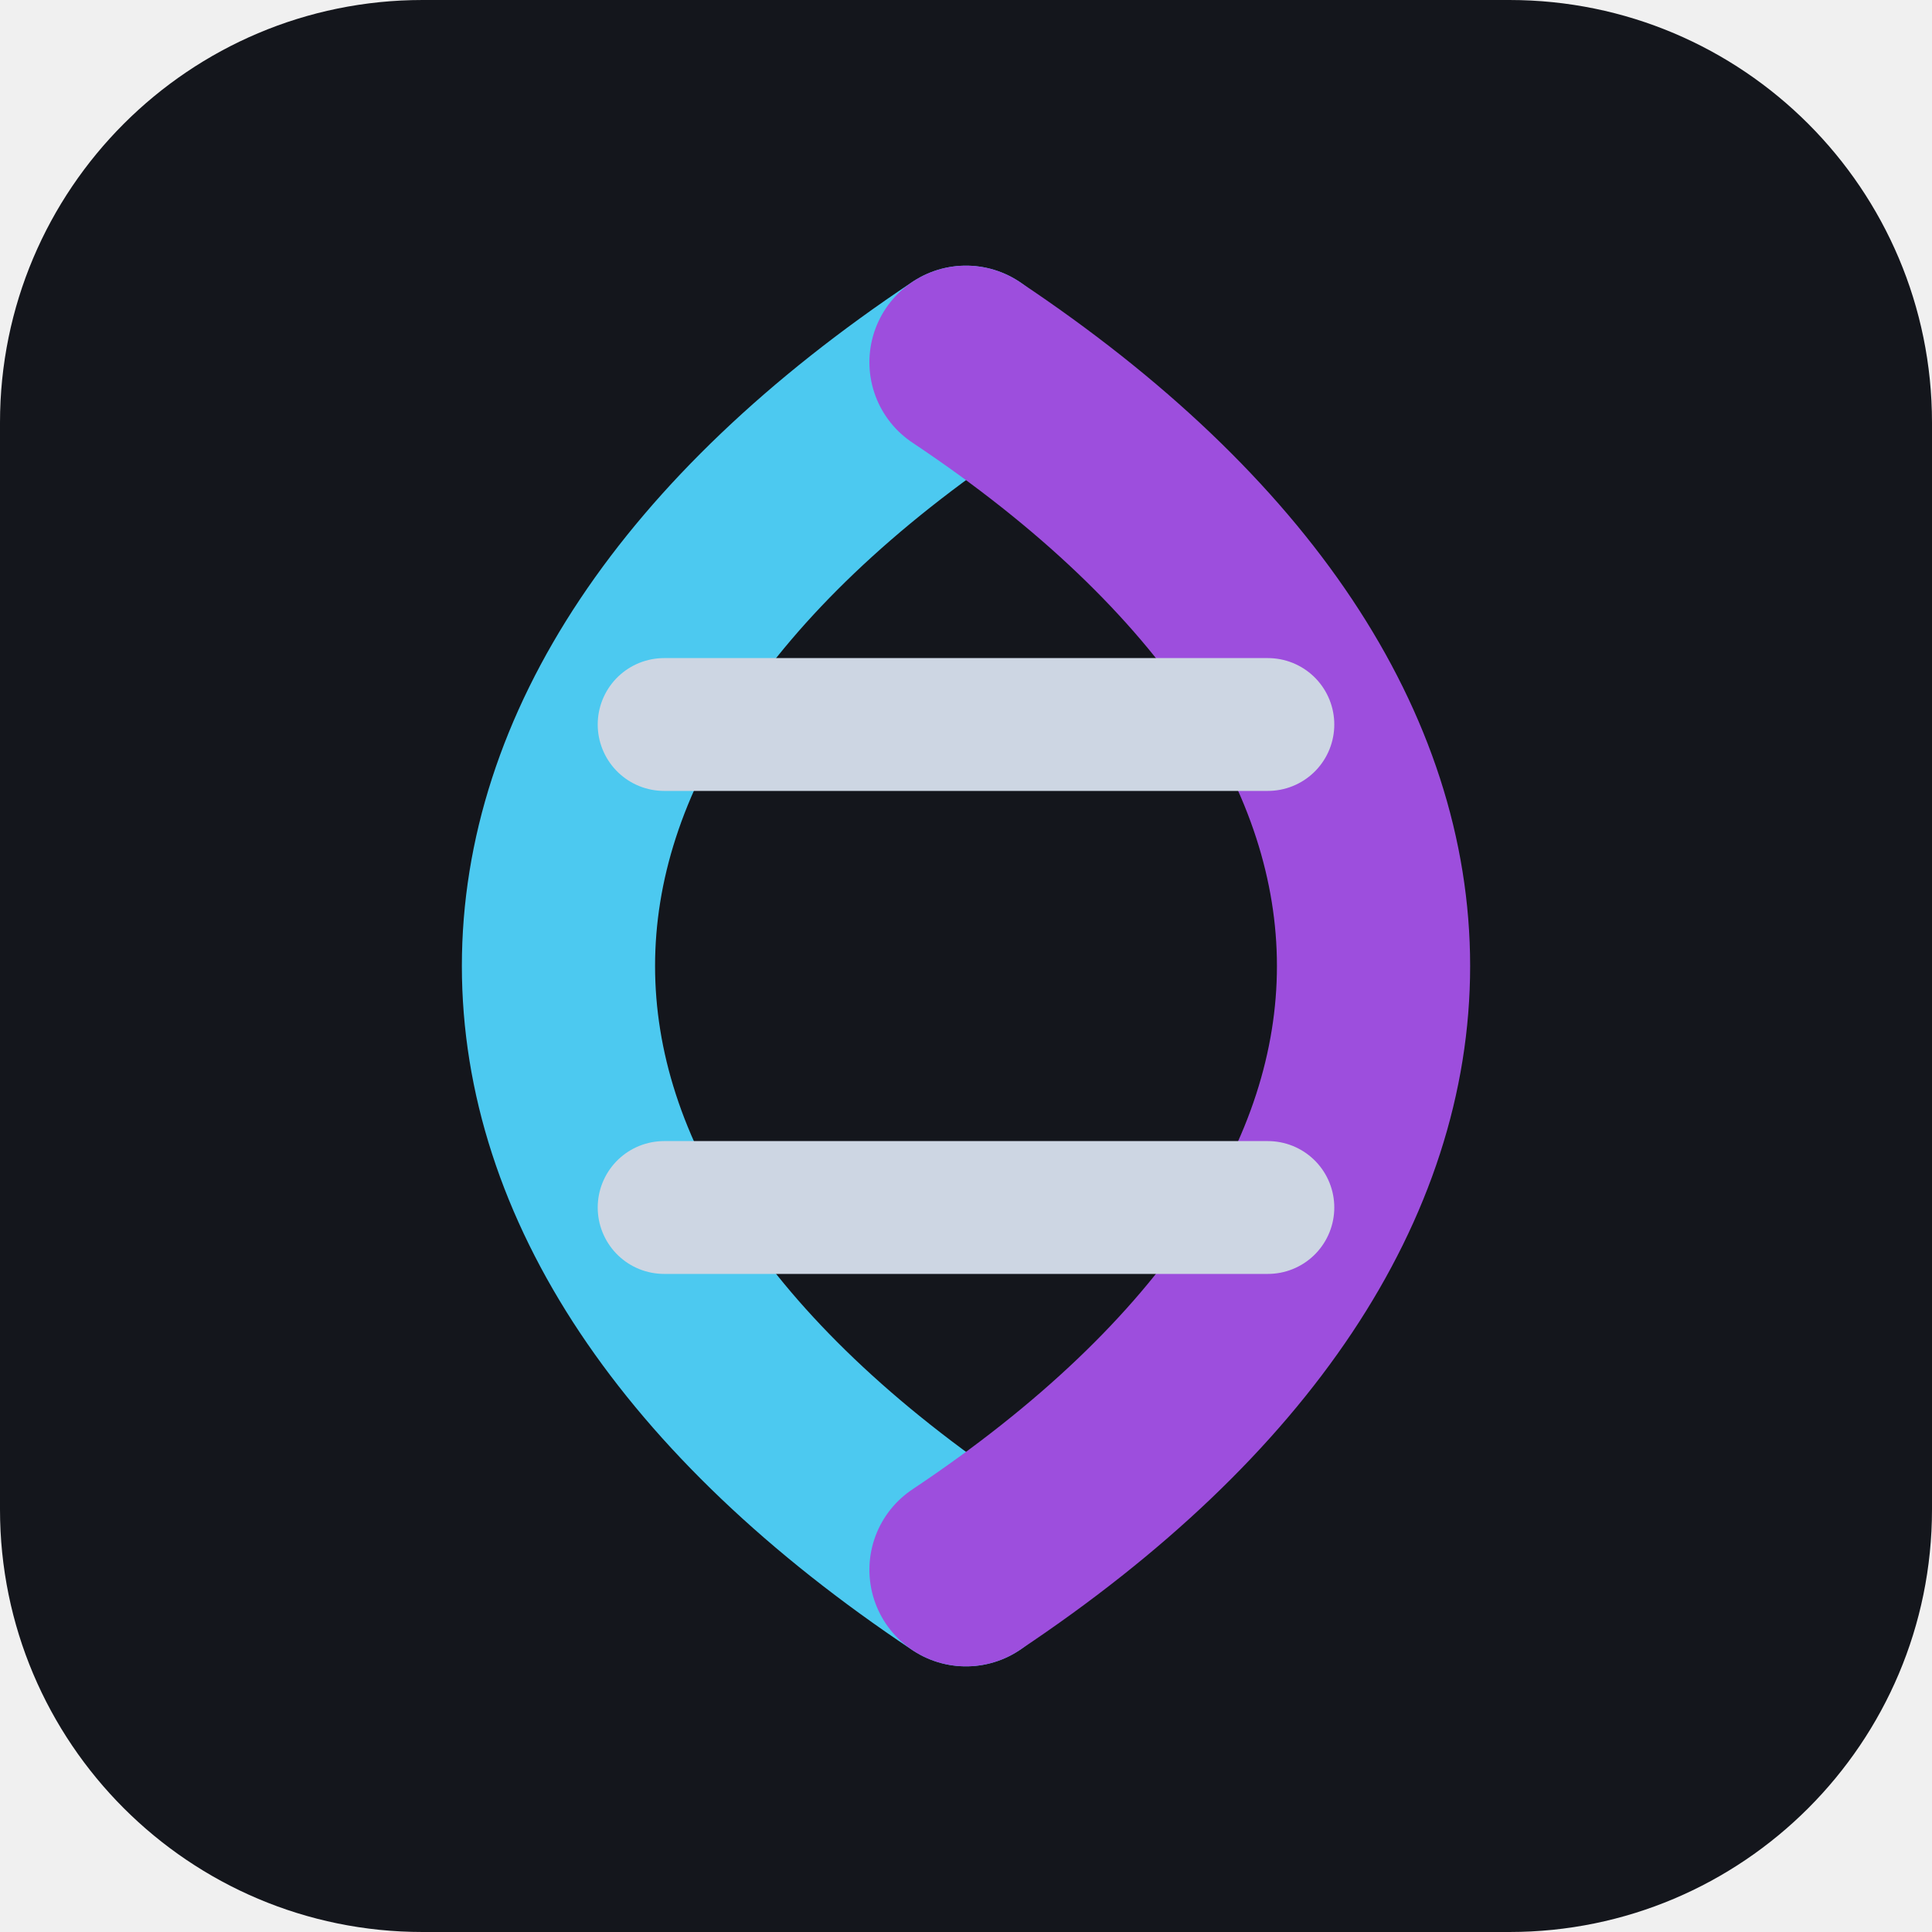
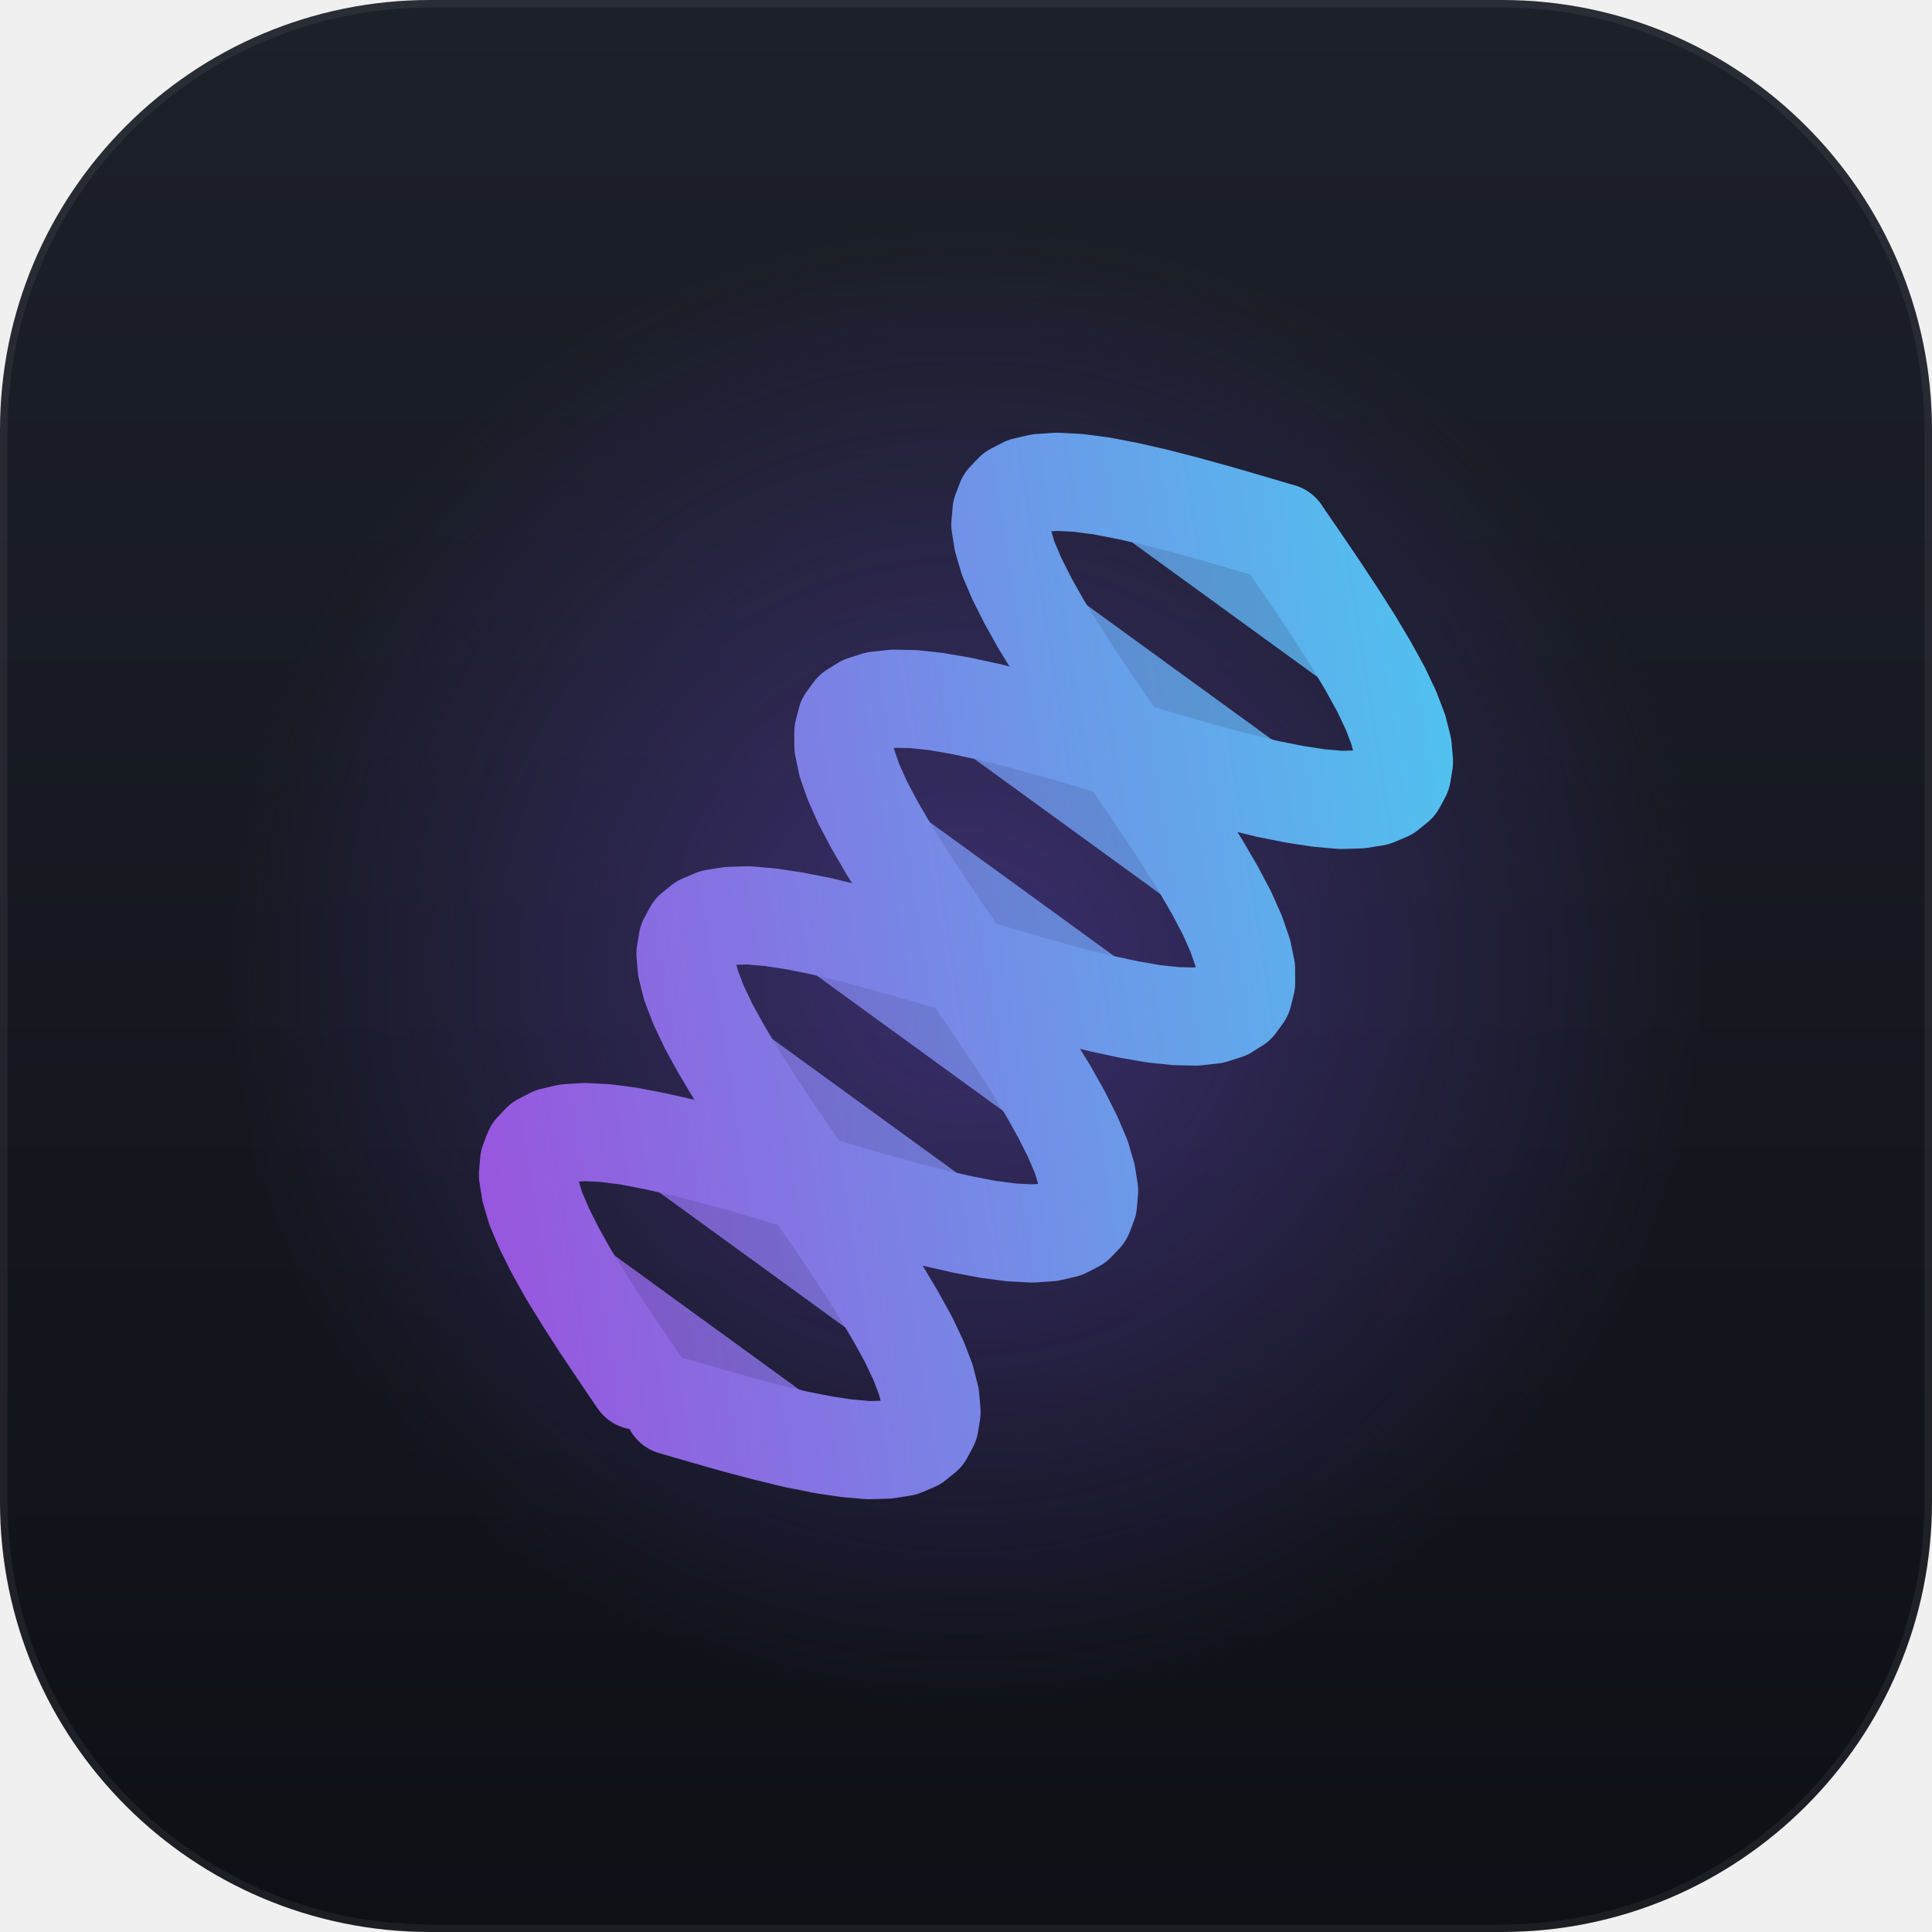
- <svg xmlns="http://www.w3.org/2000/svg" viewBox="0 0 32 32" fill="none">
-   <rect width="32" height="32" rx="7" fill="#14161c" />
-   <path d="M16 6 C 7 12, 7 20, 16 26" stroke="#4cc9f0" stroke-width="3.2" stroke-linecap="round" />
-   <path d="M16 6 C 25 12, 25 20, 16 26" stroke="#9d4edd" stroke-width="3.2" stroke-linecap="round" />
-   <path d="M11 12 H 21" stroke="#cdd6e3" stroke-width="2.2" stroke-linecap="round" />
-   <path d="M11 20 H 21" stroke="#cdd6e3" stroke-width="2.2" stroke-linecap="round" />
+ <svg xmlns="http://www.w3.org/2000/svg" viewBox="0 0 512 512" role="img" aria-label="Marco Ng — DNA helix">
+   <defs>
+     <linearGradient id="brand" gradientUnits="userSpaceOnUse" x1="372" y1="150" x2="150" y2="372">
+       <stop offset="0" stop-color="#4cc9f0" />
+       <stop offset="1" stop-color="#9d4edd" />
+     </linearGradient>
+     <linearGradient id="bg" x1="0" y1="0" x2="0" y2="1">
+       <stop offset="0" stop-color="#1c2029" />
+       <stop offset="1" stop-color="#0e1016" />
+     </linearGradient>
+     <radialGradient id="glow" cx="0.5" cy="0.5" r="0.5">
+       <stop offset="0" stop-color="#6a4bd0" stop-opacity="0.45" />
+       <stop offset="1" stop-color="#6a4bd0" stop-opacity="0" />
+     </radialGradient>
+   </defs>
+   <rect width="512" height="512" rx="114" fill="url(#bg)" />
+   <rect x="1" y="1" width="510" height="510" rx="113" fill="none" stroke="#ffffff" stroke-opacity="0.06" stroke-width="2" />
+   <circle cx="256" cy="256" r="200" fill="url(#glow)" />
+   <g transform="rotate(36 256 256)" stroke="url(#brand)" fill="none" stroke-linecap="round" stroke-linejoin="round">
+     <g stroke-width="15" stroke-opacity="0.85">
+       <path d="M301.3 131.8 L210.7 131.8" />
+       <path d="M301.3 167.3 L210.7 167.3" />
+       <path d="M210.7 202.8 L301.3 202.8" />
+       <path d="M210.7 238.3 L301.3 238.3" />
+       <path d="M301.3 273.8 L210.7 273.8" />
+       <path d="M301.3 309.3 L210.7 309.3" />
+       <path d="M210.7 344.8 L301.3 344.8" />
+       <path d="M210.7 380.3 L301.3 380.3" />
+     </g>
+     <path d="M256.0 114.0 L264.5 117.0 L272.8 120.0 L280.8 123.0 L288.4 126.0 L295.4 129.0 L301.8 132.0 L307.3 135.0 L311.9 138.0 L315.5 141.0 L318.1 144.0 L319.6 147.0 L320.0 150.0 L319.2 153.0 L317.4 156.0 L314.4 159.0 L310.5 162.0 L305.5 165.0 L299.7 168.0 L293.2 171.0 L285.9 174.0 L278.2 177.0 L270.0 180.0 L261.7 183.0 L253.2 186.0 L244.7 189.0 L236.5 192.0 L228.6 195.0 L221.2 198.0 L214.4 201.0 L208.3 204.0 L203.1 207.0 L198.8 210.0 L195.5 213.0 L193.3 216.0 L192.1 219.0 L192.1 222.0 L193.3 225.0 L195.5 228.0 L198.8 231.0 L203.1 234.0 L208.3 237.0 L214.4 240.0 L221.2 243.0 L228.6 246.0 L236.5 249.0 L244.7 252.0 L253.2 255.0 L261.7 258.0 L270.0 261.0 L278.2 264.0 L285.9 267.0 L293.2 270.0 L299.7 273.0 L305.5 276.0 L310.5 279.0 L314.4 282.0 L317.4 285.0 L319.2 288.0 L320.0 291.0 L319.6 294.0 L318.1 297.0 L315.5 300.0 L311.9 303.0 L307.3 306.0 L301.8 309.0 L295.4 312.0 L288.4 315.0 L280.8 318.0 L272.8 321.0 L264.5 324.0 L256.0 327.0 L247.5 330.0 L239.2 333.0 L231.2 336.0 L223.6 339.0 L216.6 342.0 L210.2 345.0 L204.7 348.0 L200.1 351.0 L196.5 354.0 L193.9 357.0 L192.4 360.0 L192.0 363.0 L192.8 366.0 L194.6 369.0 L197.6 372.0 L201.5 375.0 L206.5 378.0 L212.3 381.0 L218.8 384.0 L226.1 387.0 L233.8 390.0 L242.0 393.0 L250.3 396.0" stroke-width="26" />
+     <path d="M256.0 114.0 L247.5 117.0 L239.2 120.0 L231.2 123.0 L223.6 126.0 L216.6 129.0 L210.2 132.0 L204.7 135.0 L200.1 138.0 L196.5 141.0 L193.9 144.0 L192.4 147.0 L192.0 150.0 L192.8 153.0 L194.6 156.0 L197.6 159.0 L201.5 162.0 L206.5 165.0 L212.3 168.0 L218.8 171.0 L226.1 174.0 L233.8 177.0 L242.0 180.0 L250.3 183.0 L258.8 186.0 L267.3 189.0 L275.5 192.0 L283.4 195.0 L290.8 198.0 L297.6 201.0 L303.7 204.0 L308.9 207.0 L313.2 210.0 L316.5 213.0 L318.7 216.0 L319.9 219.0 L319.9 222.0 L318.7 225.0 L316.5 228.0 L313.2 231.0 L308.9 234.0 L303.7 237.0 L297.6 240.0 L290.8 243.0 L283.4 246.0 L275.5 249.0 L267.3 252.0 L258.8 255.0 L250.3 258.0 L242.0 261.0 L233.8 264.0 L226.1 267.0 L218.8 270.0 L212.3 273.0 L206.5 276.0 L201.5 279.0 L197.6 282.0 L194.6 285.0 L192.8 288.0 L192.0 291.0 L192.4 294.0 L193.9 297.0 L196.5 300.0 L200.1 303.0 L204.7 306.0 L210.2 309.0 L216.6 312.0 L223.6 315.0 L231.2 318.0 L239.2 321.0 L247.5 324.0 L256.0 327.0 L264.5 330.0 L272.8 333.0 L280.8 336.0 L288.4 339.0 L295.4 342.0 L301.8 345.0 L307.3 348.0 L311.9 351.0 L315.5 354.0 L318.1 357.0 L319.6 360.0 L320.0 363.0 L319.2 366.0 L317.4 369.0 L314.4 372.0 L310.5 375.0 L305.5 378.0 L299.7 381.0 L293.2 384.0 L285.9 387.0 L278.2 390.0 L270.0 393.0 L261.7 396.0" stroke-width="26" />
+   </g>
</svg>
